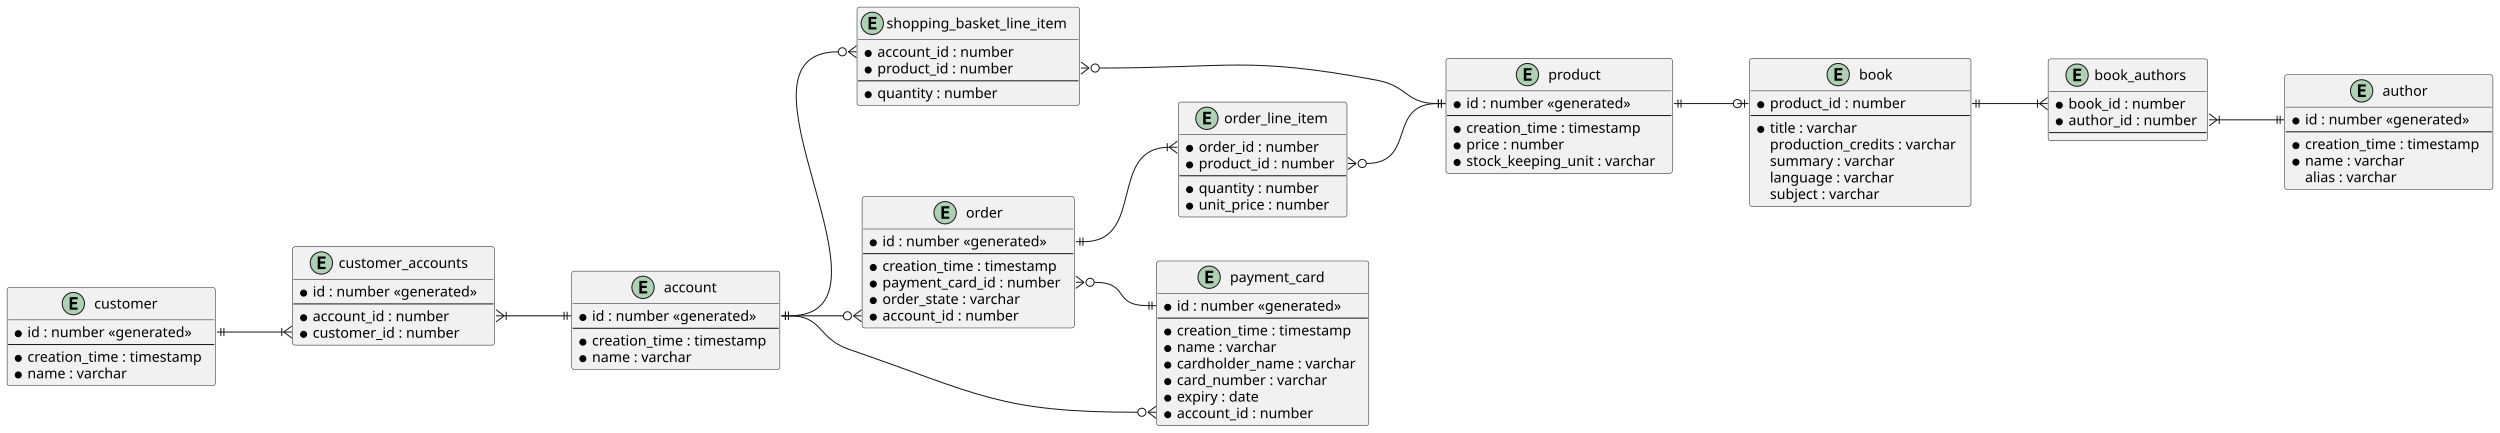
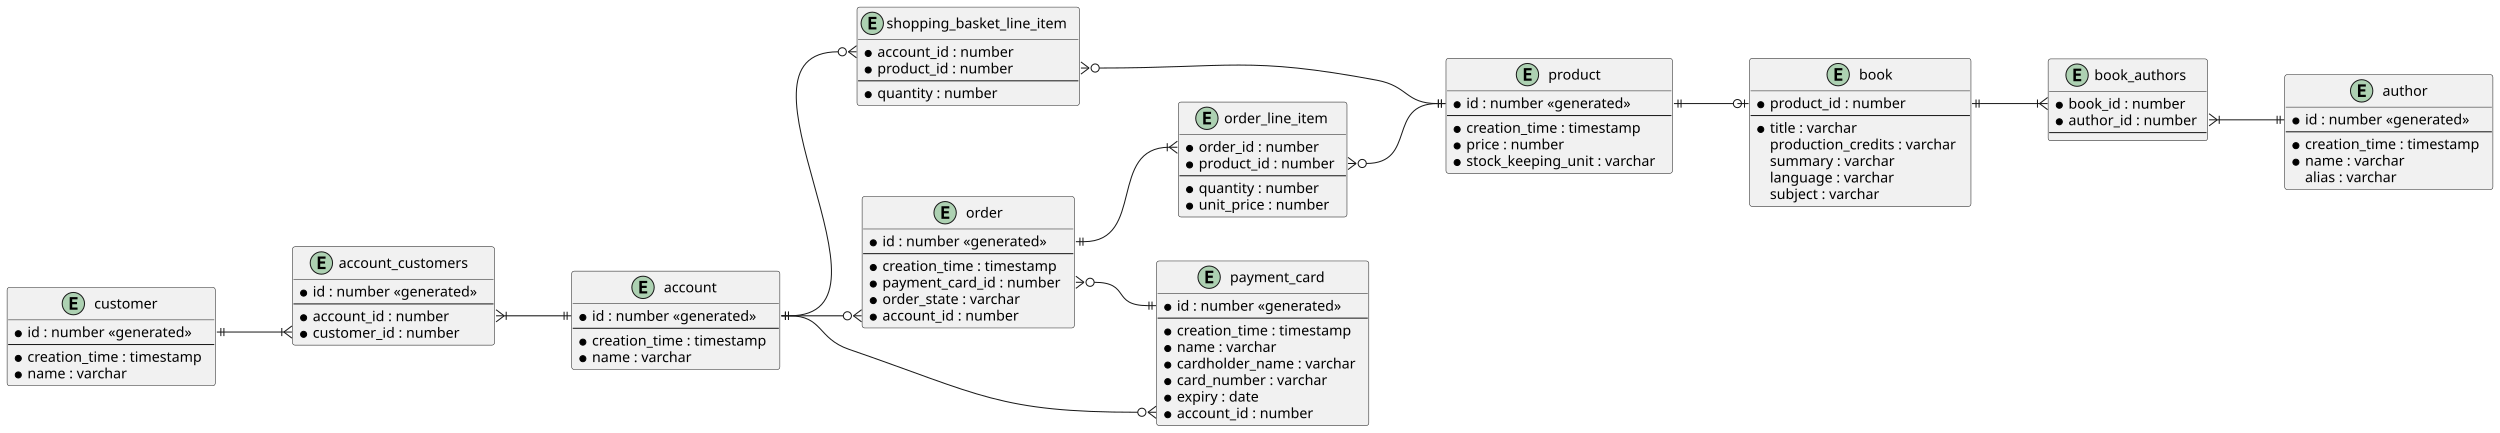
<svg xmlns="http://www.w3.org/2000/svg" contentStyleType="text/css" height="426px" preserveAspectRatio="none" style="width:2462px;height:426px;background:#FFFFFF;" version="1.1" viewBox="0 0 2462 426" width="2462px" zoomAndPan="magnify">
  <defs />
  <g>
    <g id="elem_customer">
      <rect codeLine="4" fill="#F1F1F1" height="96.891" id="customer" rx="2.5" ry="2.5" style="stroke:#181818;stroke-width:0.5;" width="205" x="7" y="283" />
      <ellipse cx="72.25" cy="299" fill="#ADD1B2" rx="11" ry="11" style="stroke:#181818;stroke-width:1.0;" />
      <path d="M76.359,305 L68.641,305 L68.641,292.609 L76.359,292.609 L76.359,294.766 L71.094,294.766 L71.094,297.438 L75.859,297.438 L75.859,299.594 L71.094,299.594 L71.094,302.844 L76.359,302.844 L76.359,305 Z " fill="#000000" />
      <text fill="#000000" font-family="sans-serif" font-size="14" lengthAdjust="spacing" textLength="66" x="92.75" y="303.847">customer</text>
      <line style="stroke:#181818;stroke-width:0.5;" x1="8" x2="211" y1="315" y2="315" />
      <ellipse cx="18" cy="328.648" fill="#000000" rx="3" ry="3" style="stroke:#000000;stroke-width:1.0;" />
      <text fill="#000000" font-family="sans-serif" font-size="14" lengthAdjust="spacing" textLength="173" x="27" y="331.995">id : number «generated»</text>
      <line style="stroke:#181818;stroke-width:1.0;" x1="8" x2="211" y1="339.297" y2="339.297" />
      <ellipse cx="18" cy="352.945" fill="#000000" rx="3" ry="3" style="stroke:#000000;stroke-width:1.0;" />
      <text fill="#000000" font-family="sans-serif" font-size="14" lengthAdjust="spacing" textLength="179" x="27" y="356.292">creation_time : timestamp</text>
      <ellipse cx="18" cy="369.242" fill="#000000" rx="3" ry="3" style="stroke:#000000;stroke-width:1.0;" />
      <text fill="#000000" font-family="sans-serif" font-size="14" lengthAdjust="spacing" textLength="102" x="27" y="372.589">name : varchar</text>
    </g>
    <g id="elem_account">
      <rect codeLine="11" fill="#F1F1F1" height="96.891" id="account" rx="2.5" ry="2.5" style="stroke:#181818;stroke-width:0.5;" width="205" x="563" y="267" />
      <ellipse cx="633.25" cy="283" fill="#ADD1B2" rx="11" ry="11" style="stroke:#181818;stroke-width:1.0;" />
      <path d="M637.359,289 L629.641,289 L629.641,276.609 L637.359,276.609 L637.359,278.766 L632.094,278.766 L632.094,281.438 L636.859,281.438 L636.859,283.594 L632.094,283.594 L632.094,286.844 L637.359,286.844 L637.359,289 Z " fill="#000000" />
      <text fill="#000000" font-family="sans-serif" font-size="14" lengthAdjust="spacing" textLength="56" x="653.75" y="287.847">account</text>
      <line style="stroke:#181818;stroke-width:0.5;" x1="564" x2="767" y1="299" y2="299" />
      <ellipse cx="574" cy="312.648" fill="#000000" rx="3" ry="3" style="stroke:#000000;stroke-width:1.0;" />
      <text fill="#000000" font-family="sans-serif" font-size="14" lengthAdjust="spacing" textLength="173" x="583" y="315.995">id : number «generated»</text>
      <line style="stroke:#181818;stroke-width:1.0;" x1="564" x2="767" y1="323.297" y2="323.297" />
      <ellipse cx="574" cy="336.945" fill="#000000" rx="3" ry="3" style="stroke:#000000;stroke-width:1.0;" />
      <text fill="#000000" font-family="sans-serif" font-size="14" lengthAdjust="spacing" textLength="179" x="583" y="340.292">creation_time : timestamp</text>
      <ellipse cx="574" cy="353.242" fill="#000000" rx="3" ry="3" style="stroke:#000000;stroke-width:1.0;" />
      <text fill="#000000" font-family="sans-serif" font-size="14" lengthAdjust="spacing" textLength="102" x="583" y="356.589">name : varchar</text>
    </g>
-     <g id="elem_customer_accounts">
-       <rect codeLine="18" fill="#F1F1F1" height="96.891" id="customer_accounts" rx="2.5" ry="2.5" style="stroke:#181818;stroke-width:0.5;" width="199" x="288" y="243" />
+     <g id="elem_account_customers">
+       <rect codeLine="18" fill="#F1F1F1" height="96.891" id="account_customers" rx="2.5" ry="2.5" style="stroke:#181818;stroke-width:0.5;" width="199" x="288" y="243" />
      <ellipse cx="316.5" cy="259" fill="#ADD1B2" rx="11" ry="11" style="stroke:#181818;stroke-width:1.0;" />
      <path d="M320.609,265 L312.891,265 L312.891,252.609 L320.609,252.609 L320.609,254.766 L315.344,254.766 L315.344,257.438 L320.109,257.438 L320.109,259.594 L315.344,259.594 L315.344,262.844 L320.609,262.844 L320.609,265 Z " fill="#000000" />
-       <text fill="#000000" font-family="sans-serif" font-size="14" lengthAdjust="spacing" textLength="137" x="333.5" y="263.847">customer_accounts</text>
+       <text fill="#000000" font-family="sans-serif" font-size="14" lengthAdjust="spacing" textLength="137" x="333.5" y="263.847">account_customers</text>
      <line style="stroke:#181818;stroke-width:0.5;" x1="289" x2="486" y1="275" y2="275" />
      <ellipse cx="299" cy="288.648" fill="#000000" rx="3" ry="3" style="stroke:#000000;stroke-width:1.0;" />
      <text fill="#000000" font-family="sans-serif" font-size="14" lengthAdjust="spacing" textLength="173" x="308" y="291.995">id : number «generated»</text>
      <line style="stroke:#181818;stroke-width:1.0;" x1="289" x2="486" y1="299.297" y2="299.297" />
      <ellipse cx="299" cy="312.945" fill="#000000" rx="3" ry="3" style="stroke:#000000;stroke-width:1.0;" />
      <text fill="#000000" font-family="sans-serif" font-size="14" lengthAdjust="spacing" textLength="142" x="308" y="316.292">account_id : number</text>
      <ellipse cx="299" cy="329.242" fill="#000000" rx="3" ry="3" style="stroke:#000000;stroke-width:1.0;" />
      <text fill="#000000" font-family="sans-serif" font-size="14" lengthAdjust="spacing" textLength="152" x="308" y="332.589">customer_id : number</text>
    </g>
    <g id="elem_product">
      <rect codeLine="25" fill="#F1F1F1" height="113.188" id="product" rx="2.5" ry="2.5" style="stroke:#181818;stroke-width:0.5;" width="223" x="1424" y="57.5" />
      <ellipse cx="1504.25" cy="73.5" fill="#ADD1B2" rx="11" ry="11" style="stroke:#181818;stroke-width:1.0;" />
      <path d="M1508.359,79.5 L1500.641,79.5 L1500.641,67.109 L1508.359,67.109 L1508.359,69.266 L1503.094,69.266 L1503.094,71.938 L1507.859,71.938 L1507.859,74.094 L1503.094,74.094 L1503.094,77.344 L1508.359,77.344 L1508.359,79.5 Z " fill="#000000" />
      <text fill="#000000" font-family="sans-serif" font-size="14" lengthAdjust="spacing" textLength="54" x="1524.75" y="78.347">product</text>
      <line style="stroke:#181818;stroke-width:0.5;" x1="1425" x2="1646" y1="89.5" y2="89.5" />
      <ellipse cx="1435" cy="103.148" fill="#000000" rx="3" ry="3" style="stroke:#000000;stroke-width:1.0;" />
      <text fill="#000000" font-family="sans-serif" font-size="14" lengthAdjust="spacing" textLength="173" x="1444" y="106.495">id : number «generated»</text>
      <line style="stroke:#181818;stroke-width:1.0;" x1="1425" x2="1646" y1="113.797" y2="113.797" />
      <ellipse cx="1435" cy="127.445" fill="#000000" rx="3" ry="3" style="stroke:#000000;stroke-width:1.0;" />
      <text fill="#000000" font-family="sans-serif" font-size="14" lengthAdjust="spacing" textLength="179" x="1444" y="130.792">creation_time : timestamp</text>
      <ellipse cx="1435" cy="143.742" fill="#000000" rx="3" ry="3" style="stroke:#000000;stroke-width:1.0;" />
      <text fill="#000000" font-family="sans-serif" font-size="14" lengthAdjust="spacing" textLength="101" x="1444" y="147.089">price : number</text>
      <ellipse cx="1435" cy="160.039" fill="#000000" rx="3" ry="3" style="stroke:#000000;stroke-width:1.0;" />
      <text fill="#000000" font-family="sans-serif" font-size="14" lengthAdjust="spacing" textLength="197" x="1444" y="163.386">stock_keeping_unit : varchar</text>
    </g>
    <g id="elem_shopping_basket_line_item">
      <rect codeLine="33" fill="#F1F1F1" height="96.891" id="shopping_basket_line_item" rx="2.5" ry="2.5" style="stroke:#181818;stroke-width:0.5;" width="219" x="844" y="7" />
      <ellipse cx="859" cy="23" fill="#ADD1B2" rx="11" ry="11" style="stroke:#181818;stroke-width:1.0;" />
      <path d="M863.109,29 L855.391,29 L855.391,16.609 L863.109,16.609 L863.109,18.766 L857.844,18.766 L857.844,21.438 L862.609,21.438 L862.609,23.594 L857.844,23.594 L857.844,26.844 L863.109,26.844 L863.109,29 Z " fill="#000000" />
      <text fill="#000000" font-family="sans-serif" font-size="14" lengthAdjust="spacing" textLength="187" x="873" y="27.847">shopping_basket_line_item</text>
      <line style="stroke:#181818;stroke-width:0.5;" x1="845" x2="1062" y1="39" y2="39" />
      <ellipse cx="855" cy="52.648" fill="#000000" rx="3" ry="3" style="stroke:#000000;stroke-width:1.0;" />
      <text fill="#000000" font-family="sans-serif" font-size="14" lengthAdjust="spacing" textLength="142" x="864" y="55.995">account_id : number</text>
      <ellipse cx="855" cy="68.945" fill="#000000" rx="3" ry="3" style="stroke:#000000;stroke-width:1.0;" />
      <text fill="#000000" font-family="sans-serif" font-size="14" lengthAdjust="spacing" textLength="140" x="864" y="72.292">product_id : number</text>
      <line style="stroke:#181818;stroke-width:1.0;" x1="845" x2="1062" y1="79.594" y2="79.594" />
      <ellipse cx="855" cy="93.242" fill="#000000" rx="3" ry="3" style="stroke:#000000;stroke-width:1.0;" />
      <text fill="#000000" font-family="sans-serif" font-size="14" lengthAdjust="spacing" textLength="122" x="864" y="96.589">quantity : number</text>
    </g>
    <g id="elem_payment_card">
      <rect codeLine="40" fill="#F1F1F1" height="162.078" id="payment_card" rx="2.5" ry="2.5" style="stroke:#181818;stroke-width:0.5;" width="209" x="1139" y="257" />
      <ellipse cx="1190.75" cy="273" fill="#ADD1B2" rx="11" ry="11" style="stroke:#181818;stroke-width:1.0;" />
      <path d="M1194.859,279 L1187.141,279 L1187.141,266.609 L1194.859,266.609 L1194.859,268.766 L1189.594,268.766 L1189.594,271.438 L1194.359,271.438 L1194.359,273.594 L1189.594,273.594 L1189.594,276.844 L1194.859,276.844 L1194.859,279 Z " fill="#000000" />
      <text fill="#000000" font-family="sans-serif" font-size="14" lengthAdjust="spacing" textLength="97" x="1211.25" y="277.847">payment_card</text>
      <line style="stroke:#181818;stroke-width:0.5;" x1="1140" x2="1347" y1="289" y2="289" />
      <ellipse cx="1150" cy="302.648" fill="#000000" rx="3" ry="3" style="stroke:#000000;stroke-width:1.0;" />
      <text fill="#000000" font-family="sans-serif" font-size="14" lengthAdjust="spacing" textLength="173" x="1159" y="305.995">id : number «generated»</text>
      <line style="stroke:#181818;stroke-width:1.0;" x1="1140" x2="1347" y1="313.297" y2="313.297" />
      <ellipse cx="1150" cy="326.945" fill="#000000" rx="3" ry="3" style="stroke:#000000;stroke-width:1.0;" />
      <text fill="#000000" font-family="sans-serif" font-size="14" lengthAdjust="spacing" textLength="179" x="1159" y="330.292">creation_time : timestamp</text>
      <ellipse cx="1150" cy="343.242" fill="#000000" rx="3" ry="3" style="stroke:#000000;stroke-width:1.0;" />
      <text fill="#000000" font-family="sans-serif" font-size="14" lengthAdjust="spacing" textLength="102" x="1159" y="346.589">name : varchar</text>
      <ellipse cx="1150" cy="359.539" fill="#000000" rx="3" ry="3" style="stroke:#000000;stroke-width:1.0;" />
      <text fill="#000000" font-family="sans-serif" font-size="14" lengthAdjust="spacing" textLength="183" x="1159" y="362.886">cardholder_name : varchar</text>
      <ellipse cx="1150" cy="375.836" fill="#000000" rx="3" ry="3" style="stroke:#000000;stroke-width:1.0;" />
      <text fill="#000000" font-family="sans-serif" font-size="14" lengthAdjust="spacing" textLength="154" x="1159" y="379.183">card_number : varchar</text>
      <ellipse cx="1150" cy="392.133" fill="#000000" rx="3" ry="3" style="stroke:#000000;stroke-width:1.0;" />
      <text fill="#000000" font-family="sans-serif" font-size="14" lengthAdjust="spacing" textLength="84" x="1159" y="395.479">expiry : date</text>
      <ellipse cx="1150" cy="408.43" fill="#000000" rx="3" ry="3" style="stroke:#000000;stroke-width:1.0;" />
      <text fill="#000000" font-family="sans-serif" font-size="14" lengthAdjust="spacing" textLength="142" x="1159" y="411.776">account_id : number</text>
    </g>
    <g id="elem_order">
      <rect codeLine="51" fill="#F1F1F1" height="129.484" id="order" rx="2.5" ry="2.5" style="stroke:#181818;stroke-width:0.5;" width="209" x="849" y="193.5" />
      <ellipse cx="930.75" cy="209.5" fill="#ADD1B2" rx="11" ry="11" style="stroke:#181818;stroke-width:1.0;" />
      <path d="M934.859,215.5 L927.141,215.5 L927.141,203.109 L934.859,203.109 L934.859,205.266 L929.594,205.266 L929.594,207.938 L934.359,207.938 L934.359,210.094 L929.594,210.094 L929.594,213.344 L934.859,213.344 L934.859,215.5 Z " fill="#000000" />
      <text fill="#000000" font-family="sans-serif" font-size="14" lengthAdjust="spacing" textLength="37" x="951.25" y="214.347">order</text>
      <line style="stroke:#181818;stroke-width:0.5;" x1="850" x2="1057" y1="225.5" y2="225.5" />
      <ellipse cx="860" cy="239.148" fill="#000000" rx="3" ry="3" style="stroke:#000000;stroke-width:1.0;" />
      <text fill="#000000" font-family="sans-serif" font-size="14" lengthAdjust="spacing" textLength="173" x="869" y="242.495">id : number «generated»</text>
      <line style="stroke:#181818;stroke-width:1.0;" x1="850" x2="1057" y1="249.797" y2="249.797" />
      <ellipse cx="860" cy="263.445" fill="#000000" rx="3" ry="3" style="stroke:#000000;stroke-width:1.0;" />
      <text fill="#000000" font-family="sans-serif" font-size="14" lengthAdjust="spacing" textLength="179" x="869" y="266.792">creation_time : timestamp</text>
      <ellipse cx="860" cy="279.742" fill="#000000" rx="3" ry="3" style="stroke:#000000;stroke-width:1.0;" />
      <text fill="#000000" font-family="sans-serif" font-size="14" lengthAdjust="spacing" textLength="183" x="869" y="283.089">payment_card_id : number</text>
      <ellipse cx="860" cy="296.039" fill="#000000" rx="3" ry="3" style="stroke:#000000;stroke-width:1.0;" />
      <text fill="#000000" font-family="sans-serif" font-size="14" lengthAdjust="spacing" textLength="142" x="869" y="299.386">order_state : varchar</text>
      <ellipse cx="860" cy="312.336" fill="#000000" rx="3" ry="3" style="stroke:#000000;stroke-width:1.0;" />
      <text fill="#000000" font-family="sans-serif" font-size="14" lengthAdjust="spacing" textLength="142" x="869" y="315.683">account_id : number</text>
    </g>
    <g id="elem_order_line_item">
      <rect codeLine="60" fill="#F1F1F1" height="113.188" id="order_line_item" rx="2.5" ry="2.5" style="stroke:#181818;stroke-width:0.5;" width="166" x="1160.5" y="100.5" />
      <ellipse cx="1188.55" cy="116.5" fill="#ADD1B2" rx="11" ry="11" style="stroke:#181818;stroke-width:1.0;" />
      <path d="M1192.659,122.5 L1184.941,122.5 L1184.941,110.109 L1192.659,110.109 L1192.659,112.266 L1187.394,112.266 L1187.394,114.938 L1192.159,114.938 L1192.159,117.094 L1187.394,117.094 L1187.394,120.344 L1192.659,120.344 L1192.659,122.5 Z " fill="#000000" />
      <text fill="#000000" font-family="sans-serif" font-size="14" lengthAdjust="spacing" textLength="105" x="1205.45" y="121.347">order_line_item</text>
      <line style="stroke:#181818;stroke-width:0.5;" x1="1161.5" x2="1325.5" y1="132.5" y2="132.5" />
      <ellipse cx="1171.5" cy="146.148" fill="#000000" rx="3" ry="3" style="stroke:#000000;stroke-width:1.0;" />
      <text fill="#000000" font-family="sans-serif" font-size="14" lengthAdjust="spacing" textLength="123" x="1180.5" y="149.495">order_id : number</text>
      <ellipse cx="1171.5" cy="162.445" fill="#000000" rx="3" ry="3" style="stroke:#000000;stroke-width:1.0;" />
      <text fill="#000000" font-family="sans-serif" font-size="14" lengthAdjust="spacing" textLength="140" x="1180.5" y="165.792">product_id : number</text>
      <line style="stroke:#181818;stroke-width:1.0;" x1="1161.5" x2="1325.5" y1="173.094" y2="173.094" />
      <ellipse cx="1171.5" cy="186.742" fill="#000000" rx="3" ry="3" style="stroke:#000000;stroke-width:1.0;" />
      <text fill="#000000" font-family="sans-serif" font-size="14" lengthAdjust="spacing" textLength="122" x="1180.5" y="190.089">quantity : number</text>
      <ellipse cx="1171.5" cy="203.039" fill="#000000" rx="3" ry="3" style="stroke:#000000;stroke-width:1.0;" />
      <text fill="#000000" font-family="sans-serif" font-size="14" lengthAdjust="spacing" textLength="134" x="1180.5" y="206.386">unit_price : number</text>
    </g>
    <g id="elem_author">
      <rect codeLine="68" fill="#F1F1F1" height="113.188" id="author" rx="2.5" ry="2.5" style="stroke:#181818;stroke-width:0.5;" width="205" x="2250" y="73.5" />
      <ellipse cx="2325.75" cy="89.5" fill="#ADD1B2" rx="11" ry="11" style="stroke:#181818;stroke-width:1.0;" />
      <path d="M2329.859,95.5 L2322.141,95.5 L2322.141,83.109 L2329.859,83.109 L2329.859,85.266 L2324.594,85.266 L2324.594,87.938 L2329.359,87.938 L2329.359,90.094 L2324.594,90.094 L2324.594,93.344 L2329.859,93.344 L2329.859,95.5 Z " fill="#000000" />
      <text fill="#000000" font-family="sans-serif" font-size="14" lengthAdjust="spacing" textLength="45" x="2346.25" y="94.347">author</text>
      <line style="stroke:#181818;stroke-width:0.5;" x1="2251" x2="2454" y1="105.5" y2="105.5" />
      <ellipse cx="2261" cy="119.148" fill="#000000" rx="3" ry="3" style="stroke:#000000;stroke-width:1.0;" />
      <text fill="#000000" font-family="sans-serif" font-size="14" lengthAdjust="spacing" textLength="173" x="2270" y="122.495">id : number «generated»</text>
      <line style="stroke:#181818;stroke-width:1.0;" x1="2251" x2="2454" y1="129.797" y2="129.797" />
      <ellipse cx="2261" cy="143.445" fill="#000000" rx="3" ry="3" style="stroke:#000000;stroke-width:1.0;" />
      <text fill="#000000" font-family="sans-serif" font-size="14" lengthAdjust="spacing" textLength="179" x="2270" y="146.792">creation_time : timestamp</text>
      <ellipse cx="2261" cy="159.742" fill="#000000" rx="3" ry="3" style="stroke:#000000;stroke-width:1.0;" />
      <text fill="#000000" font-family="sans-serif" font-size="14" lengthAdjust="spacing" textLength="102" x="2270" y="163.089">name : varchar</text>
      <text fill="#000000" font-family="sans-serif" font-size="14" lengthAdjust="spacing" textLength="93" x="2270" y="179.386">alias : varchar</text>
    </g>
    <g id="elem_book">
      <rect codeLine="76" fill="#F1F1F1" height="145.781" id="book" rx="2.5" ry="2.5" style="stroke:#181818;stroke-width:0.5;" width="218" x="1723" y="57.5" />
      <ellipse cx="1810.25" cy="73.5" fill="#ADD1B2" rx="11" ry="11" style="stroke:#181818;stroke-width:1.0;" />
      <path d="M1814.359,79.5 L1806.641,79.5 L1806.641,67.109 L1814.359,67.109 L1814.359,69.266 L1809.094,69.266 L1809.094,71.938 L1813.859,71.938 L1813.859,74.094 L1809.094,74.094 L1809.094,77.344 L1814.359,77.344 L1814.359,79.5 Z " fill="#000000" />
      <text fill="#000000" font-family="sans-serif" font-size="14" lengthAdjust="spacing" textLength="35" x="1830.75" y="78.347">book</text>
      <line style="stroke:#181818;stroke-width:0.5;" x1="1724" x2="1940" y1="89.5" y2="89.5" />
      <ellipse cx="1734" cy="103.148" fill="#000000" rx="3" ry="3" style="stroke:#000000;stroke-width:1.0;" />
      <text fill="#000000" font-family="sans-serif" font-size="14" lengthAdjust="spacing" textLength="140" x="1743" y="106.495">product_id : number</text>
      <line style="stroke:#181818;stroke-width:1.0;" x1="1724" x2="1940" y1="113.797" y2="113.797" />
      <ellipse cx="1734" cy="127.445" fill="#000000" rx="3" ry="3" style="stroke:#000000;stroke-width:1.0;" />
      <text fill="#000000" font-family="sans-serif" font-size="14" lengthAdjust="spacing" textLength="88" x="1743" y="130.792">title : varchar</text>
      <text fill="#000000" font-family="sans-serif" font-size="14" lengthAdjust="spacing" textLength="192" x="1743" y="147.089">production_credits : varchar</text>
      <text fill="#000000" font-family="sans-serif" font-size="14" lengthAdjust="spacing" textLength="126" x="1743" y="163.386">summary : varchar</text>
      <text fill="#000000" font-family="sans-serif" font-size="14" lengthAdjust="spacing" textLength="127" x="1743" y="179.683">language : varchar</text>
      <text fill="#000000" font-family="sans-serif" font-size="14" lengthAdjust="spacing" textLength="114" x="1743" y="195.98">subject : varchar</text>
    </g>
    <g id="elem_book_authors">
      <rect codeLine="86" fill="#F1F1F1" height="80.594" id="book_authors" rx="2.5" ry="2.5" style="stroke:#181818;stroke-width:0.5;" width="157" x="2017" y="58" />
      <ellipse cx="2045.5" cy="74" fill="#ADD1B2" rx="11" ry="11" style="stroke:#181818;stroke-width:1.0;" />
      <path d="M2049.609,80 L2041.891,80 L2041.891,67.609 L2049.609,67.609 L2049.609,69.766 L2044.344,69.766 L2044.344,72.438 L2049.109,72.438 L2049.109,74.594 L2044.344,74.594 L2044.344,77.844 L2049.609,77.844 L2049.609,80 Z " fill="#000000" />
      <text fill="#000000" font-family="sans-serif" font-size="14" lengthAdjust="spacing" textLength="95" x="2062.5" y="78.847">book_authors</text>
      <line style="stroke:#181818;stroke-width:0.5;" x1="2018" x2="2173" y1="90" y2="90" />
      <ellipse cx="2028" cy="103.648" fill="#000000" rx="3" ry="3" style="stroke:#000000;stroke-width:1.0;" />
      <text fill="#000000" font-family="sans-serif" font-size="14" lengthAdjust="spacing" textLength="121" x="2037" y="106.995">book_id : number</text>
      <ellipse cx="2028" cy="119.945" fill="#000000" rx="3" ry="3" style="stroke:#000000;stroke-width:1.0;" />
      <text fill="#000000" font-family="sans-serif" font-size="14" lengthAdjust="spacing" textLength="131" x="2037" y="123.292">author_id : number</text>
      <line style="stroke:#181818;stroke-width:1.0;" x1="2018" x2="2173" y1="130.594" y2="130.594" />
    </g>
-     <g id="link_customer_customer_accounts">
-       <path codeLine="92" d="M221.5,327 C254.39,327 246.61,327 279.5,327 " fill="none" id="customer-customer_accounts" style="stroke:#181818;stroke-width:1.0;" />
+     <g id="link_customer_account_customers">
+       <path codeLine="92" d="M221.5,327 C254.39,327 246.61,327 279.5,327 " fill="none" id="customer-account_customers" style="stroke:#181818;stroke-width:1.0;" />
      <line style="stroke:#181818;stroke-width:1.0;" x1="217.5" x2="217.5" y1="331" y2="323" />
      <line style="stroke:#181818;stroke-width:1.0;" x1="220.5" x2="220.5" y1="331" y2="323" />
      <line style="stroke:#181818;stroke-width:1.0;" x1="221.5" x2="213.5" y1="327" y2="327" />
      <line style="stroke:#181818;stroke-width:1.0;" x1="279.5" x2="287.5" y1="327" y2="321" />
      <line style="stroke:#181818;stroke-width:1.0;" x1="279.5" x2="287.5" y1="327" y2="333" />
      <line style="stroke:#181818;stroke-width:1.0;" x1="279.5" x2="287.5" y1="327" y2="327" />
      <line style="stroke:#181818;stroke-width:1.0;" x1="277.5" x2="277.5" y1="323" y2="331" />
    </g>
-     <g id="link_customer_accounts_account">
-       <path codeLine="93" d="M496.5,311 C529.39,311 521.61,311 554.5,311 " fill="none" id="customer_accounts-account" style="stroke:#181818;stroke-width:1.0;" />
+     <g id="link_account_customers_account">
+       <path codeLine="93" d="M496.5,311 C529.39,311 521.61,311 554.5,311 " fill="none" id="account_customers-account" style="stroke:#181818;stroke-width:1.0;" />
      <line style="stroke:#181818;stroke-width:1.0;" x1="496.5" x2="488.5" y1="311" y2="317" />
      <line style="stroke:#181818;stroke-width:1.0;" x1="496.5" x2="488.5" y1="311" y2="305" />
      <line style="stroke:#181818;stroke-width:1.0;" x1="496.5" x2="488.5" y1="311" y2="311" />
      <line style="stroke:#181818;stroke-width:1.0;" x1="498.5" x2="498.5" y1="315" y2="307" />
      <line style="stroke:#181818;stroke-width:1.0;" x1="558.5" x2="558.5" y1="307" y2="315" />
      <line style="stroke:#181818;stroke-width:1.0;" x1="555.5" x2="555.5" y1="307" y2="315" />
      <line style="stroke:#181818;stroke-width:1.0;" x1="554.5" x2="562.5" y1="311" y2="311" />
    </g>
    <g id="link_account_shopping_basket_line_item">
      <path codeLine="94" d="M777.5,311 C897.64,311 705.36,51 825.5,51 " fill="none" id="account-shopping_basket_line_item" style="stroke:#181818;stroke-width:1.0;" />
      <line style="stroke:#181818;stroke-width:1.0;" x1="773.5" x2="773.5" y1="315" y2="307" />
      <line style="stroke:#181818;stroke-width:1.0;" x1="776.5" x2="776.5" y1="315" y2="307" />
      <line style="stroke:#181818;stroke-width:1.0;" x1="777.5" x2="769.5" y1="311" y2="311" />
      <line style="stroke:#181818;stroke-width:1.0;" x1="835.5" x2="843.5" y1="51" y2="45" />
      <line style="stroke:#181818;stroke-width:1.0;" x1="835.5" x2="843.5" y1="51" y2="57" />
      <line style="stroke:#181818;stroke-width:1.0;" x1="835.5" x2="843.5" y1="51" y2="51" />
      <ellipse cx="829.5" cy="51" fill="none" rx="4" ry="4" style="stroke:#181818;stroke-width:1.0;" />
    </g>
    <g id="link_shopping_basket_line_item_product">
      <path codeLine="95" d="M1082.5,67 C1212.17,67 1228.54,55.18 1356,79 C1387.15,84.82 1383.81,102 1415.5,102 " fill="none" id="shopping_basket_line_item-product" style="stroke:#181818;stroke-width:1.0;" />
      <line style="stroke:#181818;stroke-width:1.0;" x1="1072.5" x2="1064.5" y1="67" y2="73" />
      <line style="stroke:#181818;stroke-width:1.0;" x1="1072.5" x2="1064.5" y1="67" y2="61" />
      <line style="stroke:#181818;stroke-width:1.0;" x1="1072.5" x2="1064.5" y1="67" y2="67" />
      <ellipse cx="1078.5" cy="67" fill="none" rx="4" ry="4" style="stroke:#181818;stroke-width:1.0;" />
      <line style="stroke:#181818;stroke-width:1.0;" x1="1419.5" x2="1419.5" y1="98" y2="106" />
      <line style="stroke:#181818;stroke-width:1.0;" x1="1416.5" x2="1416.5" y1="98" y2="106" />
      <line style="stroke:#181818;stroke-width:1.0;" x1="1415.5" x2="1423.5" y1="102" y2="102" />
    </g>
    <g id="link_account_payment_card">
      <path codeLine="96" d="M777.5,311 C810.49,311 804.8,333.26 836,344 C965.77,388.65 983.26,406 1120.5,406 " fill="none" id="account-payment_card" style="stroke:#181818;stroke-width:1.0;" />
      <line style="stroke:#181818;stroke-width:1.0;" x1="773.5" x2="773.5" y1="315" y2="307" />
      <line style="stroke:#181818;stroke-width:1.0;" x1="776.5" x2="776.5" y1="315" y2="307" />
      <line style="stroke:#181818;stroke-width:1.0;" x1="777.5" x2="769.5" y1="311" y2="311" />
      <line style="stroke:#181818;stroke-width:1.0;" x1="1130.5" x2="1138.5" y1="406" y2="400" />
      <line style="stroke:#181818;stroke-width:1.0;" x1="1130.5" x2="1138.5" y1="406" y2="412" />
      <line style="stroke:#181818;stroke-width:1.0;" x1="1130.5" x2="1138.5" y1="406" y2="406" />
      <ellipse cx="1124.5" cy="406" fill="none" rx="4" ry="4" style="stroke:#181818;stroke-width:1.0;" />
    </g>
    <g id="link_account_order">
      <path codeLine="97" d="M777.5,311 C812.61,311 795.39,311 830.5,311 " fill="none" id="account-order" style="stroke:#181818;stroke-width:1.0;" />
      <line style="stroke:#181818;stroke-width:1.0;" x1="773.5" x2="773.5" y1="315" y2="307" />
      <line style="stroke:#181818;stroke-width:1.0;" x1="776.5" x2="776.5" y1="315" y2="307" />
      <line style="stroke:#181818;stroke-width:1.0;" x1="777.5" x2="769.5" y1="311" y2="311" />
      <line style="stroke:#181818;stroke-width:1.0;" x1="840.5" x2="848.5" y1="311" y2="305" />
      <line style="stroke:#181818;stroke-width:1.0;" x1="840.5" x2="848.5" y1="311" y2="317" />
      <line style="stroke:#181818;stroke-width:1.0;" x1="840.5" x2="848.5" y1="311" y2="311" />
      <ellipse cx="834.5" cy="311" fill="none" rx="4" ry="4" style="stroke:#181818;stroke-width:1.0;" />
    </g>
    <g id="link_order_order_line_item">
      <path codeLine="98" d="M1067.5,238 C1128.19,238 1090.81,145 1151.5,145 " fill="none" id="order-order_line_item" style="stroke:#181818;stroke-width:1.0;" />
      <line style="stroke:#181818;stroke-width:1.0;" x1="1063.5" x2="1063.5" y1="242" y2="234" />
      <line style="stroke:#181818;stroke-width:1.0;" x1="1066.5" x2="1066.5" y1="242" y2="234" />
      <line style="stroke:#181818;stroke-width:1.0;" x1="1067.5" x2="1059.5" y1="238" y2="238" />
      <line style="stroke:#181818;stroke-width:1.0;" x1="1151.5" x2="1159.5" y1="145" y2="139" />
      <line style="stroke:#181818;stroke-width:1.0;" x1="1151.5" x2="1159.5" y1="145" y2="151" />
      <line style="stroke:#181818;stroke-width:1.0;" x1="1151.5" x2="1159.5" y1="145" y2="145" />
      <line style="stroke:#181818;stroke-width:1.0;" x1="1149.5" x2="1149.5" y1="141" y2="149" />
    </g>
    <g id="link_order_payment_card">
      <path codeLine="99" d="M1077.5,278 C1114.07,278 1093.93,301 1130.5,301 " fill="none" id="order-payment_card" style="stroke:#181818;stroke-width:1.0;" />
      <line style="stroke:#181818;stroke-width:1.0;" x1="1067.5" x2="1059.5" y1="278" y2="284" />
      <line style="stroke:#181818;stroke-width:1.0;" x1="1067.5" x2="1059.5" y1="278" y2="272" />
      <line style="stroke:#181818;stroke-width:1.0;" x1="1067.5" x2="1059.5" y1="278" y2="278" />
      <ellipse cx="1073.5" cy="278" fill="none" rx="4" ry="4" style="stroke:#181818;stroke-width:1.0;" />
      <line style="stroke:#181818;stroke-width:1.0;" x1="1134.5" x2="1134.5" y1="297" y2="305" />
      <line style="stroke:#181818;stroke-width:1.0;" x1="1131.5" x2="1131.5" y1="297" y2="305" />
      <line style="stroke:#181818;stroke-width:1.0;" x1="1130.5" x2="1138.5" y1="301" y2="301" />
    </g>
    <g id="link_order_line_item_product">
      <path codeLine="100" d="M1345.5,161 C1395.58,161 1365.42,102 1415.5,102 " fill="none" id="order_line_item-product" style="stroke:#181818;stroke-width:1.0;" />
      <line style="stroke:#181818;stroke-width:1.0;" x1="1335.5" x2="1327.5" y1="161" y2="167" />
      <line style="stroke:#181818;stroke-width:1.0;" x1="1335.5" x2="1327.5" y1="161" y2="155" />
      <line style="stroke:#181818;stroke-width:1.0;" x1="1335.5" x2="1327.5" y1="161" y2="161" />
      <ellipse cx="1341.5" cy="161" fill="none" rx="4" ry="4" style="stroke:#181818;stroke-width:1.0;" />
      <line style="stroke:#181818;stroke-width:1.0;" x1="1419.5" x2="1419.5" y1="98" y2="106" />
      <line style="stroke:#181818;stroke-width:1.0;" x1="1416.5" x2="1416.5" y1="98" y2="106" />
      <line style="stroke:#181818;stroke-width:1.0;" x1="1415.5" x2="1423.5" y1="102" y2="102" />
    </g>
    <g id="link_product_book">
      <path codeLine="101" d="M1656.5,102 C1689.17,102 1674.33,102 1707,102 " fill="none" id="product-book" style="stroke:#181818;stroke-width:1.0;" />
      <line style="stroke:#181818;stroke-width:1.0;" x1="1652.5" x2="1652.5" y1="106" y2="98" />
      <line style="stroke:#181818;stroke-width:1.0;" x1="1655.5" x2="1655.5" y1="106" y2="98" />
      <line style="stroke:#181818;stroke-width:1.0;" x1="1656.5" x2="1648.5" y1="102" y2="102" />
      <line style="stroke:#181818;stroke-width:1.0;" x1="1711" x2="1722" y1="102" y2="102" />
      <ellipse cx="1711" cy="102" fill="none" rx="4" ry="4" style="stroke:#181818;stroke-width:1.0;" />
      <line style="stroke:#181818;stroke-width:1.0;" x1="1718" x2="1718" y1="98" y2="106" />
    </g>
    <g id="link_book_book_authors">
      <path codeLine="102" d="M1950,102 C1983.11,102 1975.39,102 2008.5,102 " fill="none" id="book-book_authors" style="stroke:#181818;stroke-width:1.0;" />
      <line style="stroke:#181818;stroke-width:1.0;" x1="1946" x2="1946" y1="106" y2="98" />
      <line style="stroke:#181818;stroke-width:1.0;" x1="1949" x2="1949" y1="106" y2="98" />
      <line style="stroke:#181818;stroke-width:1.0;" x1="1950" x2="1942" y1="102" y2="102" />
      <line style="stroke:#181818;stroke-width:1.0;" x1="2008.5" x2="2016.5" y1="102" y2="96" />
      <line style="stroke:#181818;stroke-width:1.0;" x1="2008.5" x2="2016.5" y1="102" y2="108" />
      <line style="stroke:#181818;stroke-width:1.0;" x1="2008.5" x2="2016.5" y1="102" y2="102" />
      <line style="stroke:#181818;stroke-width:1.0;" x1="2006.5" x2="2006.5" y1="98" y2="106" />
    </g>
    <g id="link_book_authors_author">
      <path codeLine="103" d="M2183.5,118 C2216.39,118 2208.61,118 2241.5,118 " fill="none" id="book_authors-author" style="stroke:#181818;stroke-width:1.0;" />
      <line style="stroke:#181818;stroke-width:1.0;" x1="2183.5" x2="2175.5" y1="118" y2="124" />
      <line style="stroke:#181818;stroke-width:1.0;" x1="2183.5" x2="2175.5" y1="118" y2="112" />
      <line style="stroke:#181818;stroke-width:1.0;" x1="2183.5" x2="2175.5" y1="118" y2="118" />
      <line style="stroke:#181818;stroke-width:1.0;" x1="2185.5" x2="2185.5" y1="122" y2="114" />
      <line style="stroke:#181818;stroke-width:1.0;" x1="2245.5" x2="2245.5" y1="114" y2="122" />
      <line style="stroke:#181818;stroke-width:1.0;" x1="2242.5" x2="2242.5" y1="114" y2="122" />
      <line style="stroke:#181818;stroke-width:1.0;" x1="2241.5" x2="2249.5" y1="118" y2="118" />
    </g>
  </g>
</svg>
